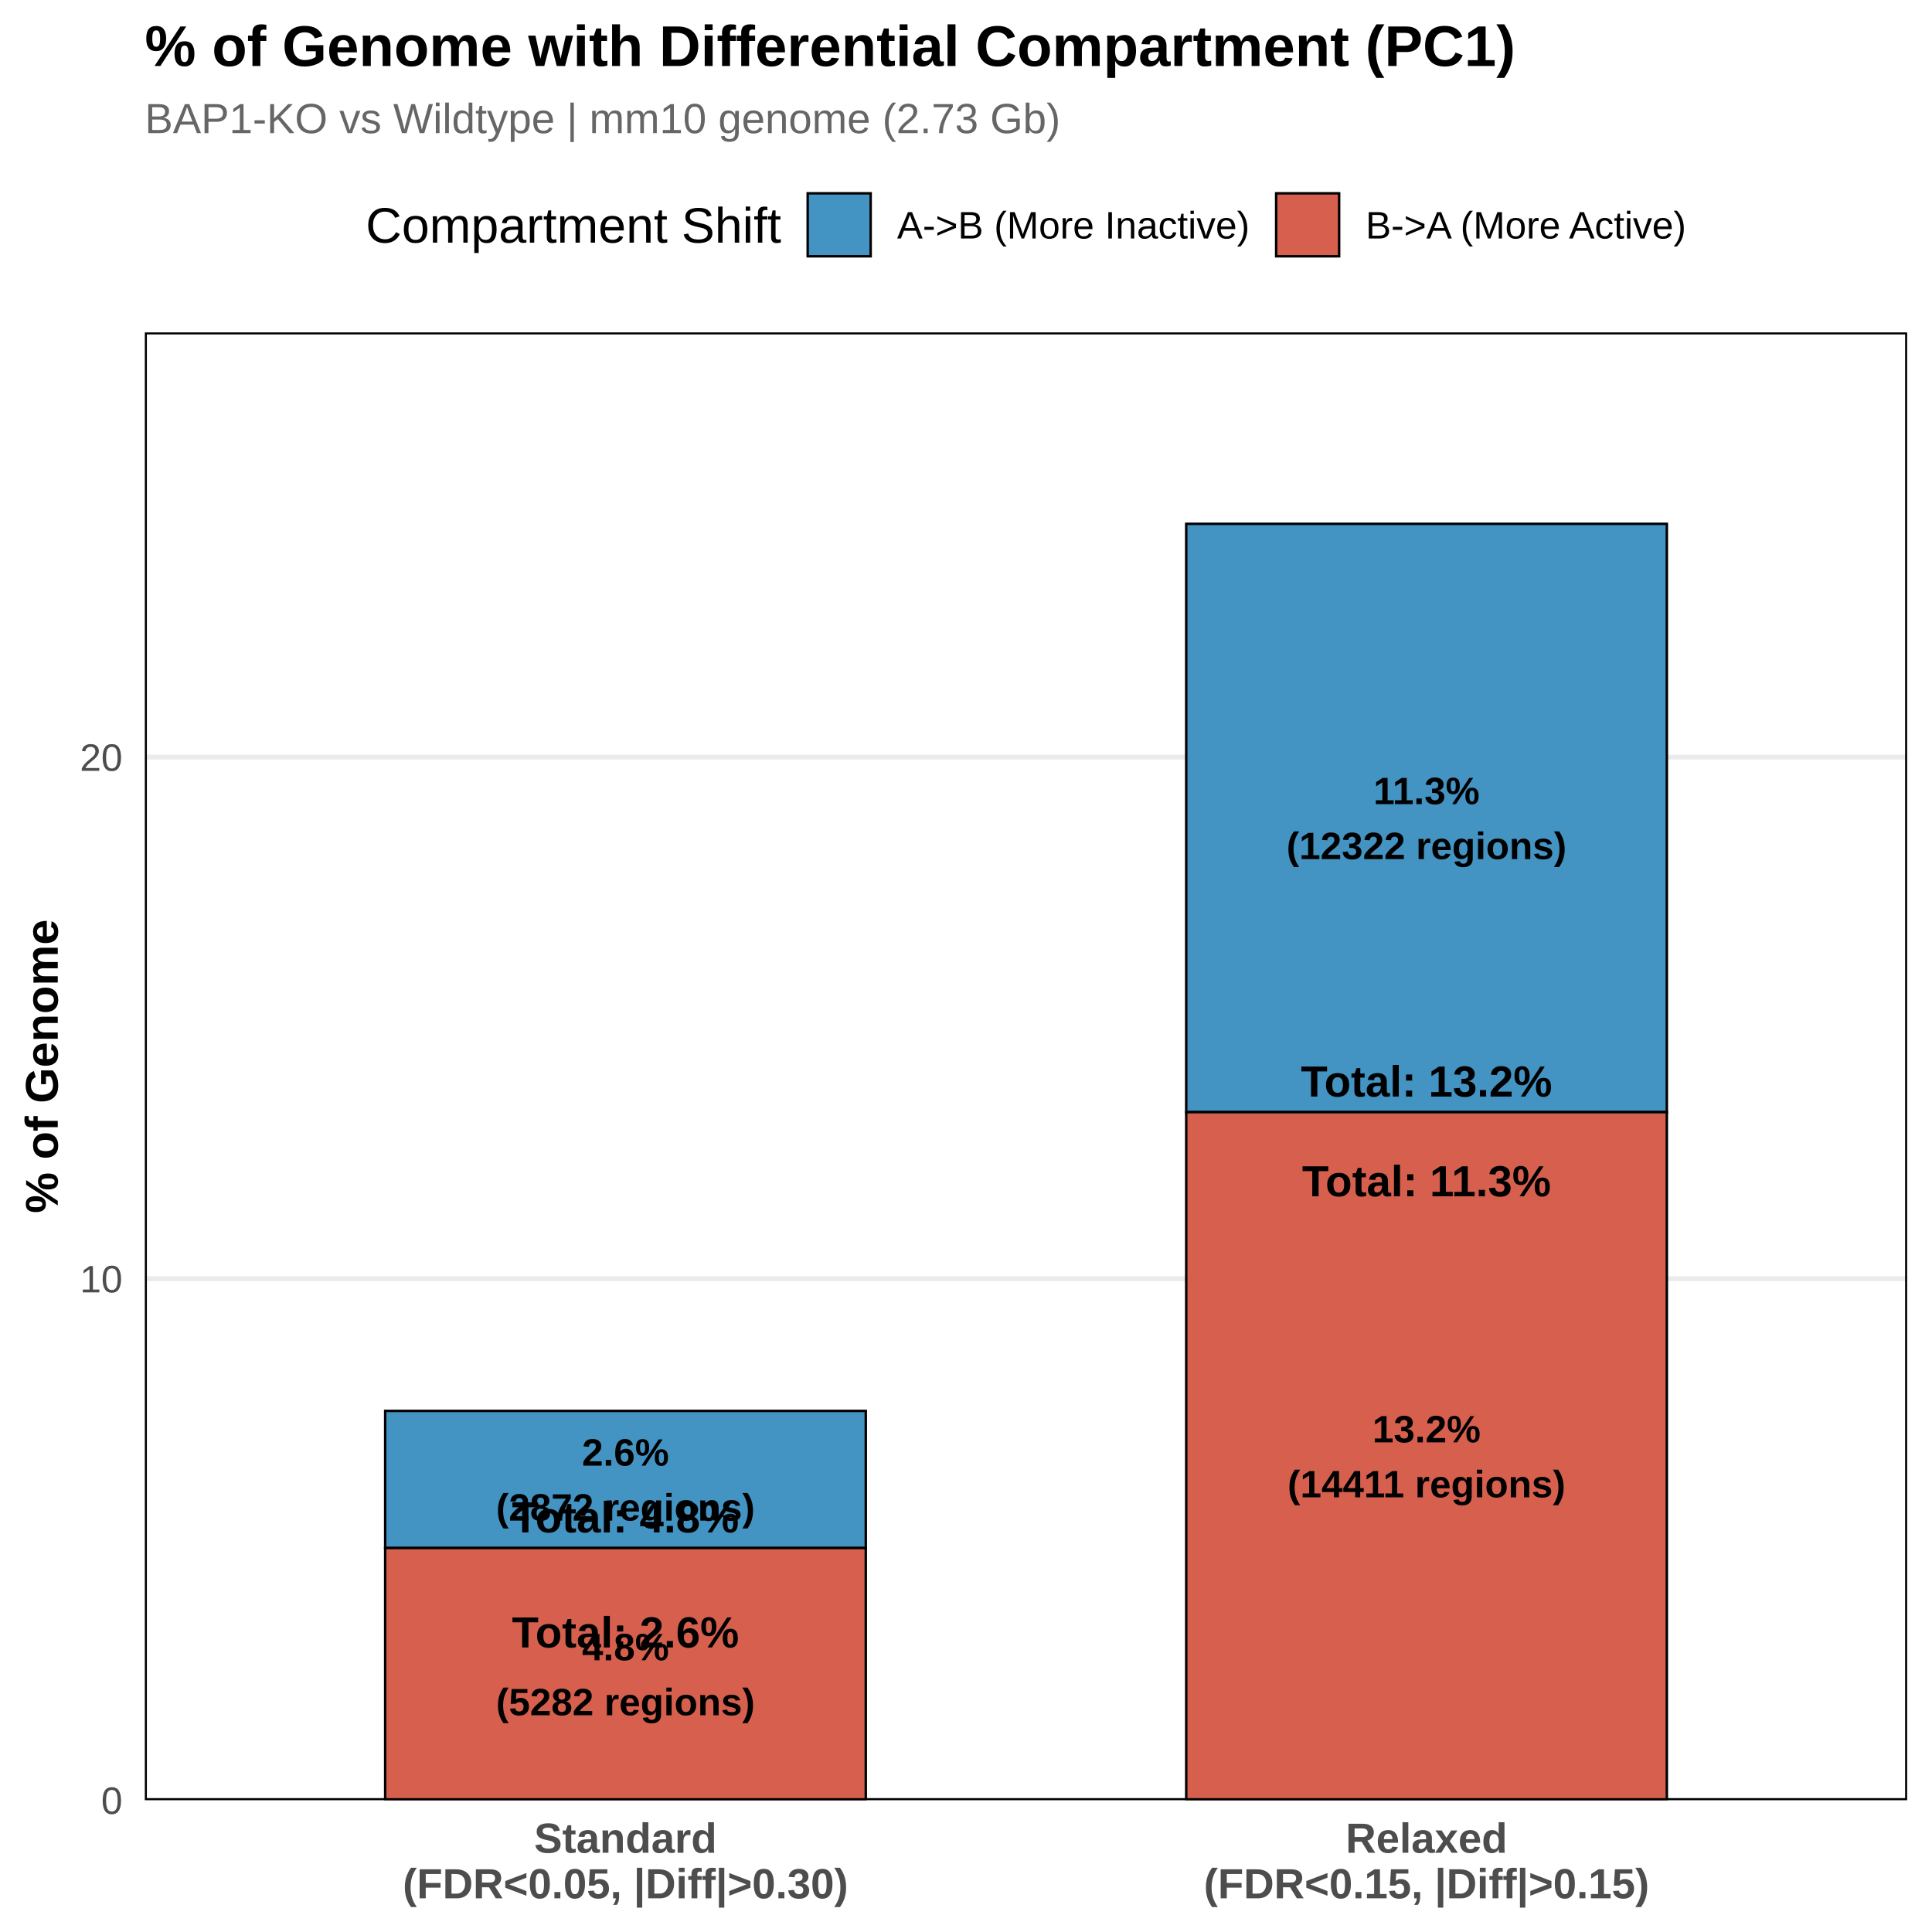
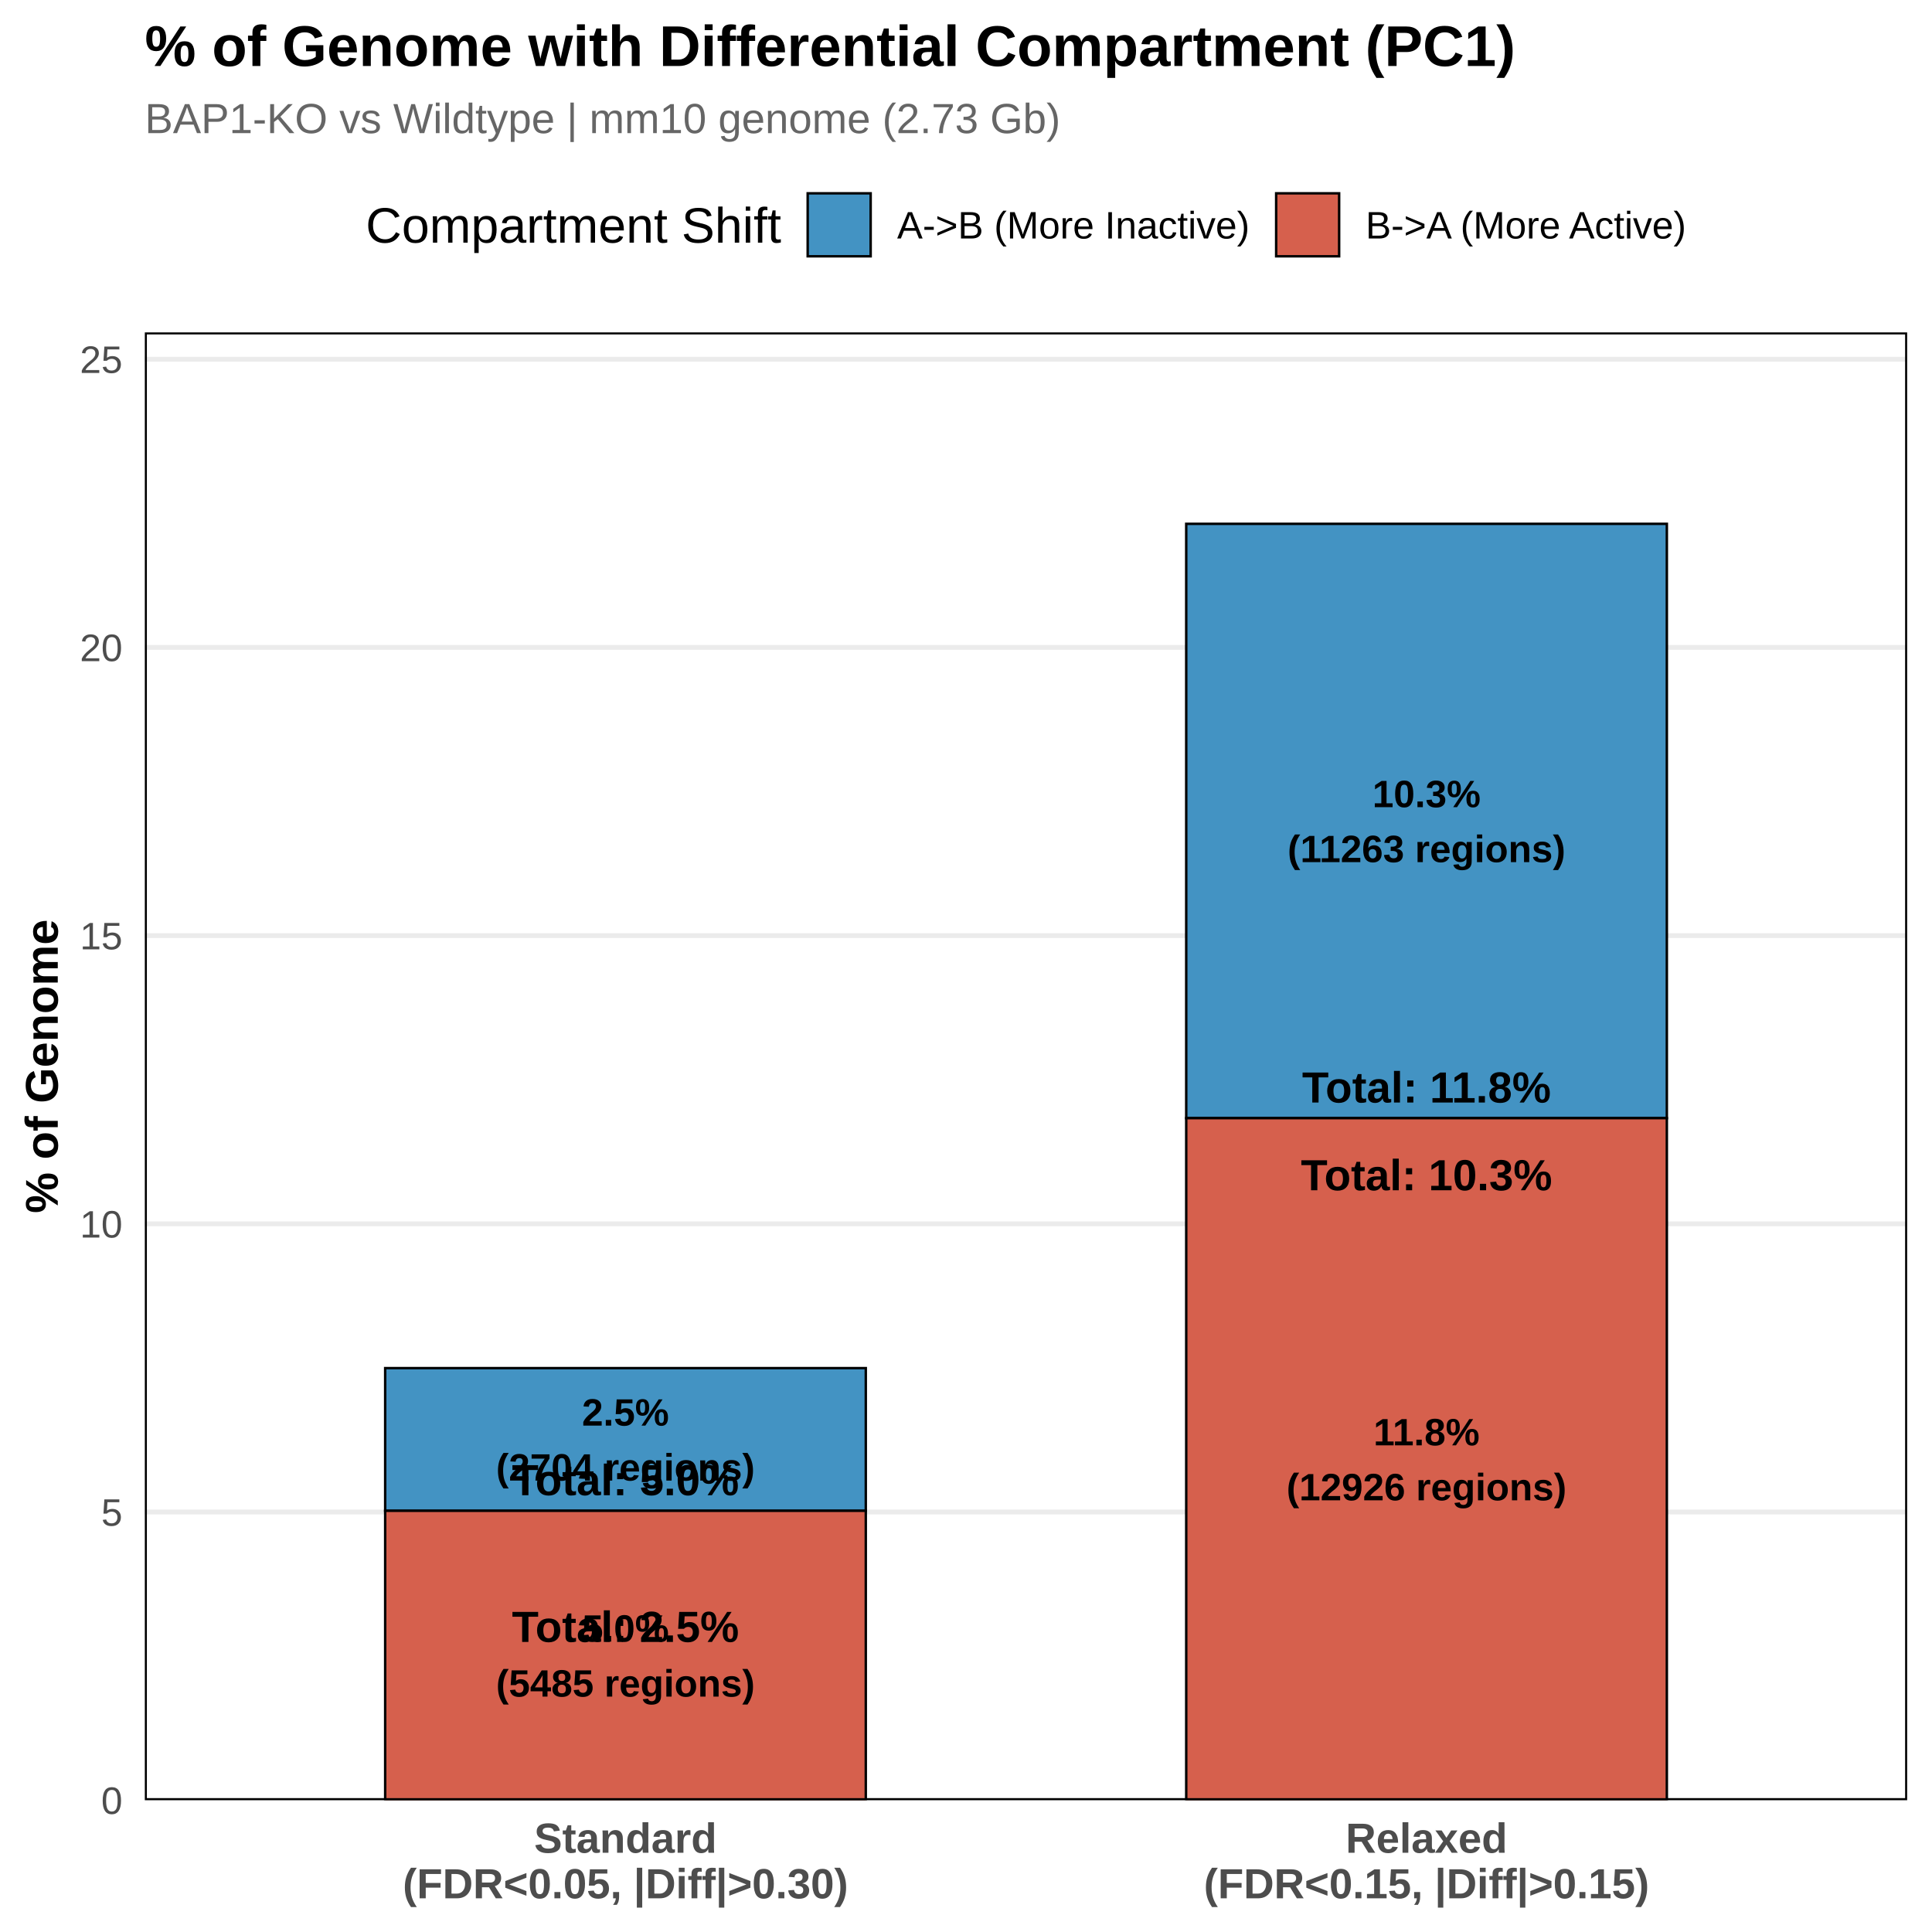
<svg xmlns="http://www.w3.org/2000/svg" width="504.00pt" height="504.00pt" viewBox="0 0 504.00 504.00">
  <g class="svglite">
    <defs>
      <style type="text/css">
    .svglite line, .svglite polyline, .svglite polygon, .svglite path, .svglite rect, .svglite circle {
      fill: none;
      stroke: #000000;
      stroke-linecap: round;
      stroke-linejoin: round;
      stroke-miterlimit: 10.00;
    }
    .svglite text {
      white-space: pre;
    }
    .svglite g.glyphgroup path {
      fill: inherit;
      stroke: none;
    }
  </style>
    </defs>
    <rect width="100%" height="100%" style="stroke: none; fill: #FFFFFF;" />
    <defs>
      <clipPath id="cpMC4wMHw1MDQuMDB8MC4wMHw1MDQuMDA=">
        <rect x="0.00" y="0.00" width="504.00" height="504.00" />
      </clipPath>
    </defs>
    <g clip-path="url(#cpMC4wMHw1MDQuMDB8MC4wMHw1MDQuMDA=)">
      <rect x="-0" y="0.00" width="504.00" height="504.00" style="stroke-width: 1.26; stroke: none; fill: #FFFFFF;" />
    </g>
    <defs>
      <clipPath id="cpMzcuNzh8NDk3LjUyfDg2LjcxfDQ2OS42Mg==">
        <rect x="37.78" y="86.71" width="459.74" height="382.91" />
      </clipPath>
    </defs>
    <g clip-path="url(#cpMzcuNzh8NDk3LjUyfDg2LjcxfDQ2OS42Mg==)">
      <polyline points="37.78,469.62 497.52,469.62 " style="stroke-width: 1.26; stroke: #EBEBEB; stroke-linecap: butt;" />
-       <polyline points="37.78,333.57 497.52,333.57 " style="stroke-width: 1.26; stroke: #EBEBEB; stroke-linecap: butt;" />
-       <polyline points="37.78,197.51 497.52,197.51 " style="stroke-width: 1.26; stroke: #EBEBEB; stroke-linecap: butt;" />
-       <rect x="100.48" y="368.06" width="125.38" height="35.77" style="stroke-width: 0.64; stroke-linecap: butt; stroke-linejoin: miter; fill: #4393C3;" />
-       <rect x="100.48" y="403.83" width="125.38" height="65.79" style="stroke-width: 0.64; stroke-linecap: butt; stroke-linejoin: miter; fill: #D6604D;" />
-       <rect x="309.45" y="136.65" width="125.38" height="153.47" style="stroke-width: 0.64; stroke-linecap: butt; stroke-linejoin: miter; fill: #4393C3;" />
-       <rect x="309.45" y="290.13" width="125.38" height="179.49" style="stroke-width: 0.64; stroke-linecap: butt; stroke-linejoin: miter; fill: #D6604D;" />
-       <text x="163.17" y="382.34" text-anchor="middle" style="font-size: 9.96px; font-weight: bold; font-family: &quot;Arial&quot;;" textLength="22.67px" lengthAdjust="spacingAndGlyphs">2.6%</text>
-       <text x="163.17" y="396.68" text-anchor="middle" style="font-size: 9.96px; font-weight: bold; font-family: &quot;Arial&quot;;" textLength="67.45px" lengthAdjust="spacingAndGlyphs">(2872 regions)</text>
-       <text x="163.17" y="433.12" text-anchor="middle" style="font-size: 9.96px; font-weight: bold; font-family: &quot;Arial&quot;;" textLength="22.67px" lengthAdjust="spacingAndGlyphs">4.8%</text>
-       <text x="163.17" y="447.46" text-anchor="middle" style="font-size: 9.96px; font-weight: bold; font-family: &quot;Arial&quot;;" textLength="67.45px" lengthAdjust="spacingAndGlyphs">(5282 regions)</text>
-       <text x="372.14" y="209.78" text-anchor="middle" style="font-size: 9.96px; font-weight: bold; font-family: &quot;Arial&quot;;" textLength="27.66px" lengthAdjust="spacingAndGlyphs">11.3%</text>
-       <text x="372.14" y="224.12" text-anchor="middle" style="font-size: 9.96px; font-weight: bold; font-family: &quot;Arial&quot;;" textLength="72.98px" lengthAdjust="spacingAndGlyphs">(12322 regions)</text>
-       <text x="372.14" y="376.27" text-anchor="middle" style="font-size: 9.96px; font-weight: bold; font-family: &quot;Arial&quot;;" textLength="28.20px" lengthAdjust="spacingAndGlyphs">13.2%</text>
-       <text x="372.14" y="390.61" text-anchor="middle" style="font-size: 9.96px; font-weight: bold; font-family: &quot;Arial&quot;;" textLength="72.44px" lengthAdjust="spacingAndGlyphs">(14411 regions)</text>
-       <text x="163.17" y="429.78" text-anchor="middle" style="font-size: 11.38px; font-weight: bold; font-family: &quot;Arial&quot;;" textLength="59.19px" lengthAdjust="spacingAndGlyphs">Total: 2.6%</text>
-       <text x="163.17" y="399.76" text-anchor="middle" style="font-size: 11.38px; font-weight: bold; font-family: &quot;Arial&quot;;" textLength="59.19px" lengthAdjust="spacingAndGlyphs">Total: 4.8%</text>
-       <text x="372.14" y="312.08" text-anchor="middle" style="font-size: 11.38px; font-weight: bold; font-family: &quot;Arial&quot;;" textLength="64.89px" lengthAdjust="spacingAndGlyphs">Total: 11.3%</text>
-       <text x="372.14" y="286.06" text-anchor="middle" style="font-size: 11.38px; font-weight: bold; font-family: &quot;Arial&quot;;" textLength="65.52px" lengthAdjust="spacingAndGlyphs">Total: 13.2%</text>
+       <polyline points="37.78,394.44 497.52,394.44 " style="stroke-width: 1.26; stroke: #EBEBEB; stroke-linecap: butt;" />
+       <polyline points="37.78,319.26 497.52,319.26 " style="stroke-width: 1.26; stroke: #EBEBEB; stroke-linecap: butt;" />
+       <polyline points="37.78,244.07 497.52,244.07 " style="stroke-width: 1.26; stroke: #EBEBEB; stroke-linecap: butt;" />
+       <polyline points="37.78,168.89 497.52,168.89 " style="stroke-width: 1.26; stroke: #EBEBEB; stroke-linecap: butt;" />
+       <polyline points="37.78,93.71 497.52,93.71 " style="stroke-width: 1.26; stroke: #EBEBEB; stroke-linecap: butt;" />
+       <rect x="100.48" y="356.90" width="125.38" height="37.22" style="stroke-width: 0.64; stroke-linecap: butt; stroke-linejoin: miter; fill: #4393C3;" />
+       <rect x="100.48" y="394.12" width="125.38" height="75.50" style="stroke-width: 0.64; stroke-linecap: butt; stroke-linejoin: miter; fill: #D6604D;" />
+       <rect x="309.45" y="136.65" width="125.38" height="155.04" style="stroke-width: 0.64; stroke-linecap: butt; stroke-linejoin: miter; fill: #4393C3;" />
+       <rect x="309.45" y="291.69" width="125.38" height="177.93" style="stroke-width: 0.64; stroke-linecap: butt; stroke-linejoin: miter; fill: #D6604D;" />
+       <text x="163.17" y="371.90" text-anchor="middle" style="font-size: 9.96px; font-weight: bold; font-family: &quot;Arial&quot;;" textLength="22.67px" lengthAdjust="spacingAndGlyphs">2.5%</text>
+       <text x="163.17" y="386.24" text-anchor="middle" style="font-size: 9.96px; font-weight: bold; font-family: &quot;Arial&quot;;" textLength="67.45px" lengthAdjust="spacingAndGlyphs">(2704 regions)</text>
+       <text x="163.17" y="428.26" text-anchor="middle" style="font-size: 9.96px; font-weight: bold; font-family: &quot;Arial&quot;;" textLength="22.67px" lengthAdjust="spacingAndGlyphs">5.0%</text>
+       <text x="163.17" y="442.60" text-anchor="middle" style="font-size: 9.96px; font-weight: bold; font-family: &quot;Arial&quot;;" textLength="67.45px" lengthAdjust="spacingAndGlyphs">(5485 regions)</text>
+       <text x="372.14" y="210.57" text-anchor="middle" style="font-size: 9.96px; font-weight: bold; font-family: &quot;Arial&quot;;" textLength="28.20px" lengthAdjust="spacingAndGlyphs">10.3%</text>
+       <text x="372.14" y="224.91" text-anchor="middle" style="font-size: 9.96px; font-weight: bold; font-family: &quot;Arial&quot;;" textLength="72.44px" lengthAdjust="spacingAndGlyphs">(11263 regions)</text>
+       <text x="372.14" y="377.05" text-anchor="middle" style="font-size: 9.96px; font-weight: bold; font-family: &quot;Arial&quot;;" textLength="27.66px" lengthAdjust="spacingAndGlyphs">11.8%</text>
+       <text x="372.14" y="391.39" text-anchor="middle" style="font-size: 9.96px; font-weight: bold; font-family: &quot;Arial&quot;;" textLength="72.98px" lengthAdjust="spacingAndGlyphs">(12926 regions)</text>
+       <text x="163.17" y="428.33" text-anchor="middle" style="font-size: 11.38px; font-weight: bold; font-family: &quot;Arial&quot;;" textLength="59.19px" lengthAdjust="spacingAndGlyphs">Total: 2.5%</text>
+       <text x="163.17" y="390.05" text-anchor="middle" style="font-size: 11.38px; font-weight: bold; font-family: &quot;Arial&quot;;" textLength="59.19px" lengthAdjust="spacingAndGlyphs">Total: 5.0%</text>
+       <text x="372.14" y="310.51" text-anchor="middle" style="font-size: 11.38px; font-weight: bold; font-family: &quot;Arial&quot;;" textLength="65.52px" lengthAdjust="spacingAndGlyphs">Total: 10.3%</text>
+       <text x="372.14" y="287.62" text-anchor="middle" style="font-size: 11.38px; font-weight: bold; font-family: &quot;Arial&quot;;" textLength="64.89px" lengthAdjust="spacingAndGlyphs">Total: 11.8%</text>
      <rect x="37.78" y="86.71" width="459.74" height="382.91" style="stroke-width: 1.07;" />
    </g>
    <g clip-path="url(#cpMC4wMHw1MDQuMDB8MC4wMHw1MDQuMDA=)">
      <text x="31.96" y="473.20" text-anchor="end" style="font-size: 10.00px;fill: #4D4D4D; font-family: &quot;Arial&quot;;" textLength="5.56px" lengthAdjust="spacingAndGlyphs">0</text>
-       <text x="31.96" y="337.15" text-anchor="end" style="font-size: 10.00px;fill: #4D4D4D; font-family: &quot;Arial&quot;;" textLength="11.12px" lengthAdjust="spacingAndGlyphs">10</text>
-       <text x="31.96" y="201.09" text-anchor="end" style="font-size: 10.00px;fill: #4D4D4D; font-family: &quot;Arial&quot;;" textLength="11.12px" lengthAdjust="spacingAndGlyphs">20</text>
+       <text x="31.96" y="398.02" text-anchor="end" style="font-size: 10.00px;fill: #4D4D4D; font-family: &quot;Arial&quot;;" textLength="5.56px" lengthAdjust="spacingAndGlyphs">5</text>
+       <text x="31.96" y="322.84" text-anchor="end" style="font-size: 10.00px;fill: #4D4D4D; font-family: &quot;Arial&quot;;" textLength="11.12px" lengthAdjust="spacingAndGlyphs">10</text>
+       <text x="31.96" y="247.66" text-anchor="end" style="font-size: 10.00px;fill: #4D4D4D; font-family: &quot;Arial&quot;;" textLength="11.12px" lengthAdjust="spacingAndGlyphs">15</text>
+       <text x="31.96" y="172.47" text-anchor="end" style="font-size: 10.00px;fill: #4D4D4D; font-family: &quot;Arial&quot;;" textLength="11.12px" lengthAdjust="spacingAndGlyphs">20</text>
+       <text x="31.96" y="97.29" text-anchor="end" style="font-size: 10.00px;fill: #4D4D4D; font-family: &quot;Arial&quot;;" textLength="11.12px" lengthAdjust="spacingAndGlyphs">25</text>
      <text x="163.17" y="483.33" text-anchor="middle" style="font-size: 11.00px; font-weight: bold;fill: #4D4D4D; font-family: &quot;Arial&quot;;" textLength="47.69px" lengthAdjust="spacingAndGlyphs">Standard</text>
      <text x="163.17" y="495.21" text-anchor="middle" style="font-size: 11.00px; font-weight: bold;fill: #4D4D4D; font-family: &quot;Arial&quot;;" textLength="116.22px" lengthAdjust="spacingAndGlyphs">(FDR&lt;0.05, |Diff|&gt;0.30)</text>
      <text x="372.14" y="483.33" text-anchor="middle" style="font-size: 11.00px; font-weight: bold;fill: #4D4D4D; font-family: &quot;Arial&quot;;" textLength="42.22px" lengthAdjust="spacingAndGlyphs">Relaxed</text>
      <text x="372.14" y="495.21" text-anchor="middle" style="font-size: 11.00px; font-weight: bold;fill: #4D4D4D; font-family: &quot;Arial&quot;;" textLength="116.22px" lengthAdjust="spacingAndGlyphs">(FDR&lt;0.15, |Diff|&gt;0.15)</text>
      <text transform="translate(15.07,278.16) rotate(-90)" text-anchor="middle" style="font-size: 12.00px; font-weight: bold; font-family: &quot;Arial&quot;;" textLength="76.66px" lengthAdjust="spacingAndGlyphs">% of Genome</text>
      <text x="95.41" y="63.30" style="font-size: 13.00px; font-family: &quot;Arial&quot;;" textLength="108.39px" lengthAdjust="spacingAndGlyphs">Compartment Shift</text>
      <rect x="210.70" y="50.43" width="16.43" height="16.43" style="stroke-width: 0.64; stroke-linecap: butt; stroke-linejoin: miter; fill: #4393C3;" />
      <rect x="332.91" y="50.43" width="16.43" height="16.43" style="stroke-width: 0.64; stroke-linecap: butt; stroke-linejoin: miter; fill: #D6604D;" />
      <text x="234.03" y="62.22" style="font-size: 10.00px; font-family: &quot;Arial&quot;;" textLength="91.98px" lengthAdjust="spacingAndGlyphs">A-&gt;B (More Inactive)</text>
      <text x="356.24" y="62.22" style="font-size: 10.00px; font-family: &quot;Arial&quot;;" textLength="83.66px" lengthAdjust="spacingAndGlyphs">B-&gt;A (More Active)</text>
      <text x="37.78" y="34.73" style="font-size: 11.00px;fill: #666666; font-family: &quot;Arial&quot;;" textLength="238.98px" lengthAdjust="spacingAndGlyphs">BAP1-KO vs Wildtype | mm10 genome (2.73 Gb)</text>
      <text x="37.78" y="17.22" style="font-size: 15.00px; font-weight: bold; font-family: &quot;Arial&quot;;" textLength="357.61px" lengthAdjust="spacingAndGlyphs">% of Genome with Differential Compartment (PC1)</text>
    </g>
  </g>
</svg>
